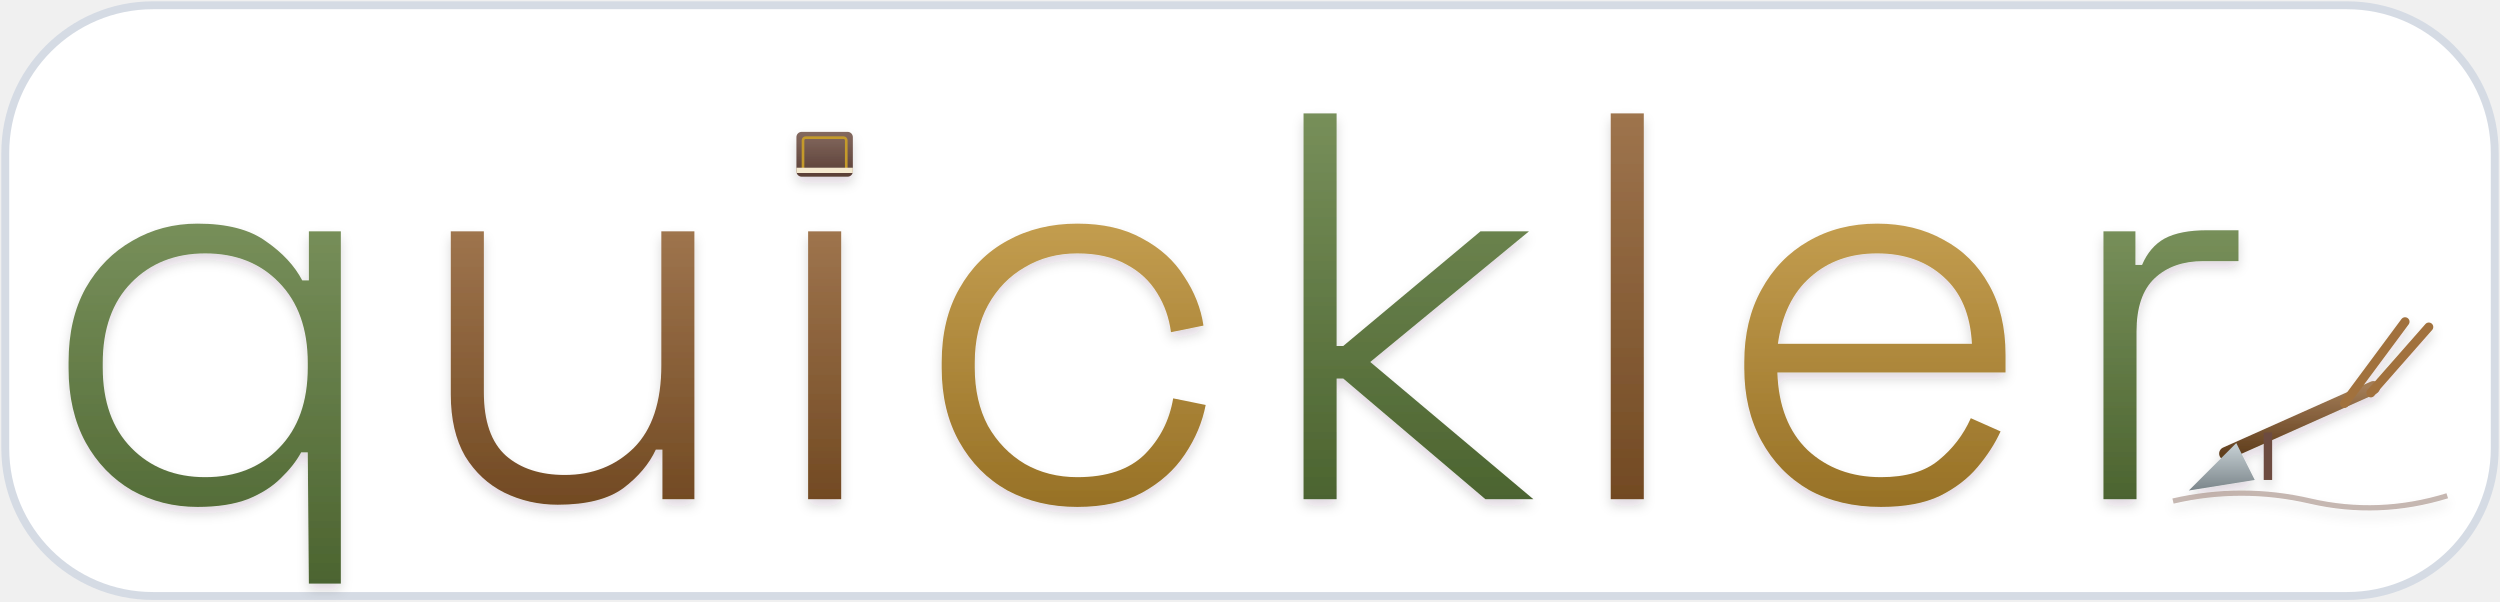
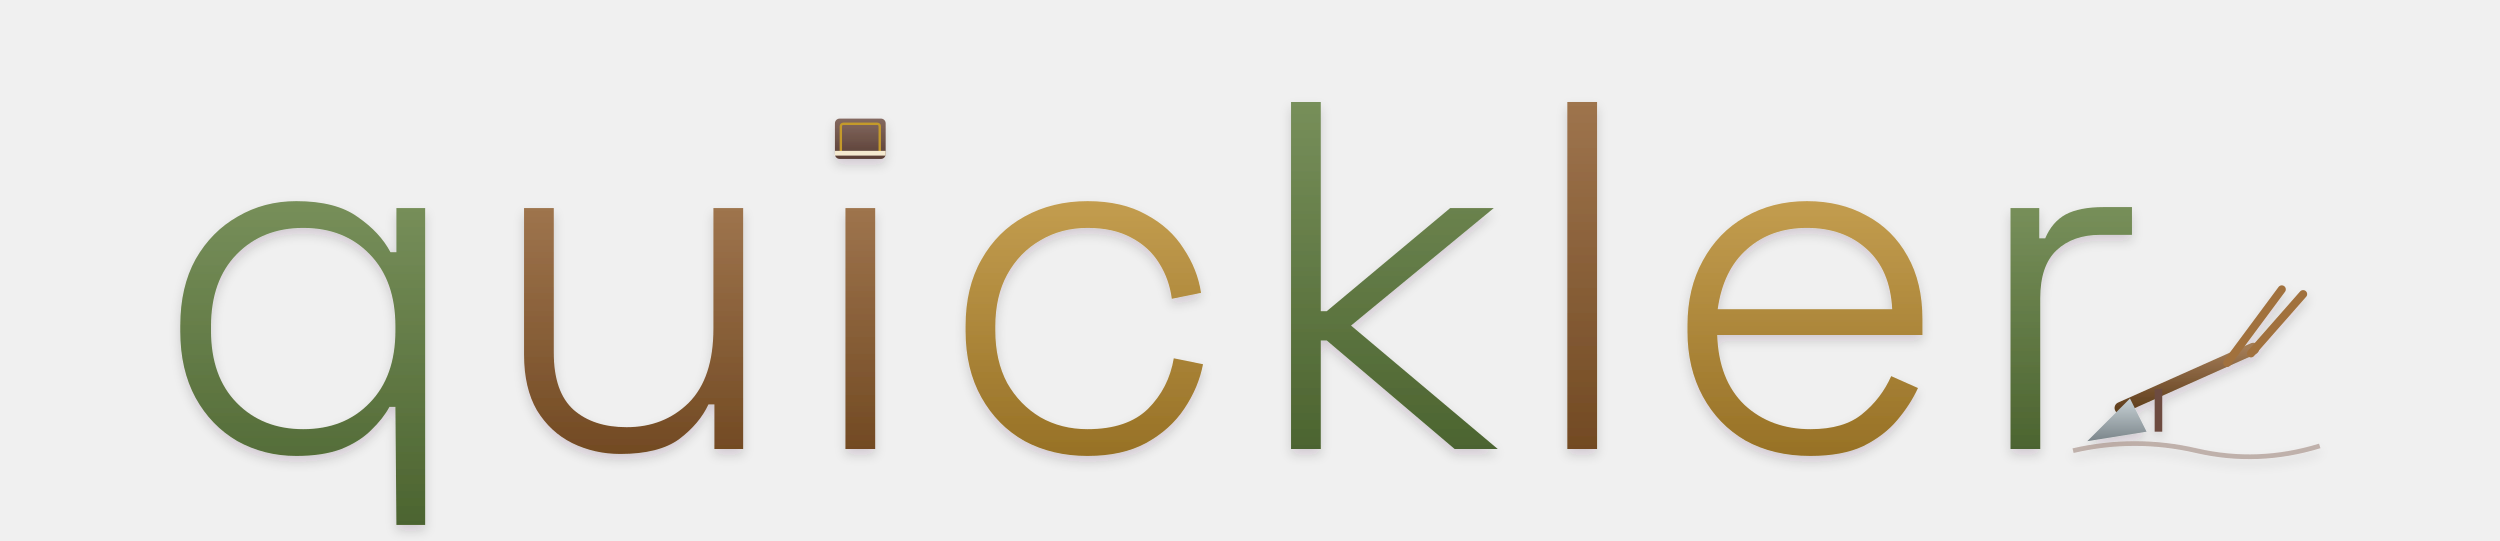
- <svg xmlns="http://www.w3.org/2000/svg" width="1896" height="456" viewBox="-12 -32 948 228" role="img" aria-label="Quickler logo">
+ <svg xmlns="http://www.w3.org/2000/svg" width="2108" height="456" viewBox="-62 -32 1054 228" role="img" aria-label="Quickler logo">
  <defs>
    <filter id="lift" x="-6%" y="-12%" width="112%" height="134%">
      <feDropShadow dx="0" dy="2.5" stdDeviation="2.2" flood-color="#241830" flood-opacity=".16" />
    </filter>
    <linearGradient id="L5D7A3A" x1="0" y1="0" x2="0" y2="1">
      <stop stop-color="#778F5A" />
      <stop offset="1" stop-color="#4C6430" />
    </linearGradient>
    <linearGradient id="L8B5A2B" x1="0" y1="0" x2="0" y2="1">
      <stop stop-color="#9E744D" />
      <stop offset="1" stop-color="#724A23" />
    </linearGradient>
    <linearGradient id="LB88A2E" x1="0" y1="0" x2="0" y2="1">
      <stop stop-color="#C39D4F" />
      <stop offset="1" stop-color="#977126" />
    </linearGradient>
    <linearGradient id="tb" x1="0" y1="0" x2="0" y2="1">
      <stop stop-color="#84695F" />
      <stop offset="1" stop-color="#593E35" />
    </linearGradient>
    <linearGradient id="beam" x1="0" y1="0" x2="0" y2="1">
      <stop stop-color="#A27B55" />
      <stop offset="1" stop-color="#613F1E" />
    </linearGradient>
    <linearGradient id="share" x1="0" y1="0" x2="0" y2="1">
      <stop stop-color="#C8D2D6" />
      <stop offset="1" stop-color="#7B858A" />
    </linearGradient>
  </defs>
-   <rect x="-10" y="-30" width="944" height="224" rx="56" fill="#FFFFFF" stroke="#D5DBE4" stroke-width="3" />
  <g filter="url(#lift)">
    <path d="M105.124 189.3L104.706 139.535H102.198C100.387 142.879 97.809 146.153 94.465 149.358C91.26 152.563 87.08 155.21 81.925 157.3C76.77 159.251 70.43 160.226 62.906 160.226C53.849 160.226 45.559 158.136 38.035 153.956C30.65 149.637 24.798 143.576 20.479 135.773C16.16 127.831 14 118.496 14 107.767V105.259C14 94.391 16.16 85.056 20.479 77.253C24.938 69.45 30.859 63.459 38.244 59.279C45.629 54.96 53.849 52.8 62.906 52.8C74.053 52.8 82.691 55.029 88.822 59.488C95.092 63.807 99.69 68.754 102.616 74.327H105.124V55.726H117.246V189.3H105.124ZM65.832 148.94C77.397 148.94 86.732 145.248 93.838 137.863C101.083 130.478 104.706 120.307 104.706 107.349V105.677C104.706 92.719 101.083 82.548 93.838 75.163C86.732 67.778 77.397 64.086 65.832 64.086C54.407 64.086 45.071 67.778 37.826 75.163C30.581 82.548 26.958 92.719 26.958 105.677V107.349C26.958 120.307 30.581 130.478 37.826 137.863C45.071 145.248 54.407 148.94 65.832 148.94Z" fill="url(#L5D7A3A)" />
    <path d="M199.484 159.39C192.239 159.39 185.481 157.857 179.211 154.792C173.081 151.727 168.134 147.129 164.372 140.998C160.75 134.728 158.938 126.925 158.938 117.59V55.726H171.478V116.754C171.478 127.761 174.265 135.773 179.838 140.789C185.412 145.666 192.866 148.104 202.201 148.104C212.651 148.104 221.36 144.69 228.326 137.863C235.293 130.896 238.776 120.446 238.776 106.513V55.726H251.316V157.3H239.194V138.49H236.686C234.178 143.924 230.068 148.801 224.355 153.12C218.643 157.3 210.352 159.39 199.484 159.39Z" fill="url(#L8B5A2B)" />
    <path d="M294.439 157.3V55.726H306.979V157.3H294.439Z" fill="url(#L8B5A2B)" />
    <path d="M396.499 160.226C386.607 160.226 377.759 158.136 369.956 153.956C362.293 149.637 356.232 143.506 351.773 135.564C347.315 127.622 345.085 118.287 345.085 107.558V105.468C345.085 94.6 347.315 85.265 351.773 77.462C356.232 69.52 362.293 63.459 369.956 59.279C377.759 54.96 386.607 52.8 396.499 52.8C406.253 52.8 414.473 54.681 421.161 58.443C427.989 62.066 433.283 66.873 437.045 72.864C440.947 78.716 443.385 84.916 444.36 91.465L432.029 93.973C431.333 88.539 429.591 83.593 426.804 79.134C424.018 74.536 420.116 70.913 415.1 68.266C410.084 65.479 403.884 64.086 396.499 64.086C389.115 64.086 382.496 65.828 376.644 69.311C370.792 72.655 366.125 77.462 362.641 83.732C359.297 89.863 357.625 97.178 357.625 105.677V107.349C357.625 115.848 359.297 123.233 362.641 129.503C366.125 135.634 370.792 140.441 376.644 143.924C382.496 147.268 389.115 148.94 396.499 148.94C407.646 148.94 416.145 146.084 421.997 140.371C427.849 134.519 431.472 127.413 432.865 119.053L445.196 121.561C443.942 128.11 441.295 134.38 437.254 140.371C433.353 146.223 427.989 151.03 421.161 154.792C414.473 158.415 406.253 160.226 396.499 160.226Z" fill="url(#LB88A2E)" />
    <path d="M482.302 157.3V11H494.842V99.198H497.35L549.391 55.726H567.783L507.591 105.259L569.455 157.3H551.272L497.35 111.529H494.842V157.3H482.302Z" fill="url(#L5D7A3A)" />
    <path d="M598.787 157.3V11H611.327V157.3Z" fill="url(#L8B5A2B)" />
    <path d="M701.266 160.226C690.816 160.226 681.689 158.066 673.886 153.747C666.223 149.288 660.232 143.088 655.912 135.146C651.593 127.204 649.433 118.078 649.433 107.767V105.259C649.433 94.809 651.593 85.683 655.912 77.88C660.232 69.938 666.153 63.807 673.677 59.488C681.341 55.029 690.049 52.8 699.802 52.8C709.277 52.8 717.637 54.82 724.883 58.861C732.267 62.762 738.049 68.475 742.229 75.999C746.409 83.384 748.5 92.231 748.5 102.542V109.23H661.974C662.392 121.909 666.223 131.732 673.469 138.699C680.853 145.526 690.119 148.94 701.266 148.94C710.74 148.94 718.055 146.78 723.211 142.461C728.505 138.142 732.546 132.847 735.333 126.577L746.619 131.593C744.529 136.191 741.603 140.719 737.841 145.178C734.218 149.497 729.48 153.12 723.628 156.046C717.776 158.833 710.322 160.226 701.266 160.226ZM662.182 98.362H735.75C735.193 87.355 731.64 78.925 725.091 73.073C718.543 67.082 710.113 64.086 699.802 64.086C689.631 64.086 681.201 67.082 674.513 73.073C667.825 78.925 663.715 87.355 662.182 98.362Z" fill="url(#LB88A2E)" />
    <path d="M785.63 157.3V55.726H797.752V68.475H800.26C802.21 63.877 805.067 60.533 808.829 58.443C812.73 56.353 818.094 55.308 824.922 55.308H836.835V67.012H823.459C815.795 67.012 809.665 69.172 805.067 73.491C800.469 77.81 798.17 84.568 798.17 93.764V157.3H785.63Z" fill="url(#L5D7A3A)" />
    <rect x="290" y="18" width="21.4" height="17" rx="2" fill="url(#tb)" />
    <rect x="292.5" y="20.2" width="16.4" height="12.6" rx="1" fill="none" stroke="#C49A2C" stroke-width="1" />
    <path d="M290 32.6 H311.4" stroke="#F4E9CF" stroke-width="2" />
    <g transform="translate(-24 -10)">
      <path d="M836 168 Q862 162 888 168 T940 166" stroke="#A1887F" stroke-width="2" fill="none" opacity=".6" />
      <path d="M856 150 L912 125" stroke="url(#beam)" stroke-width="5" stroke-linecap="round" />
      <path d="M901 131 L924 100 M911 127 L933 102" stroke="#A1713E" stroke-width="3.4" stroke-linecap="round" />
      <path d="M860 146 L842 164 L867 160Z" fill="url(#share)" />
      <path d="M872 142 V160" stroke="#6D4C41" stroke-width="3.2" />
    </g>
  </g>
</svg>
